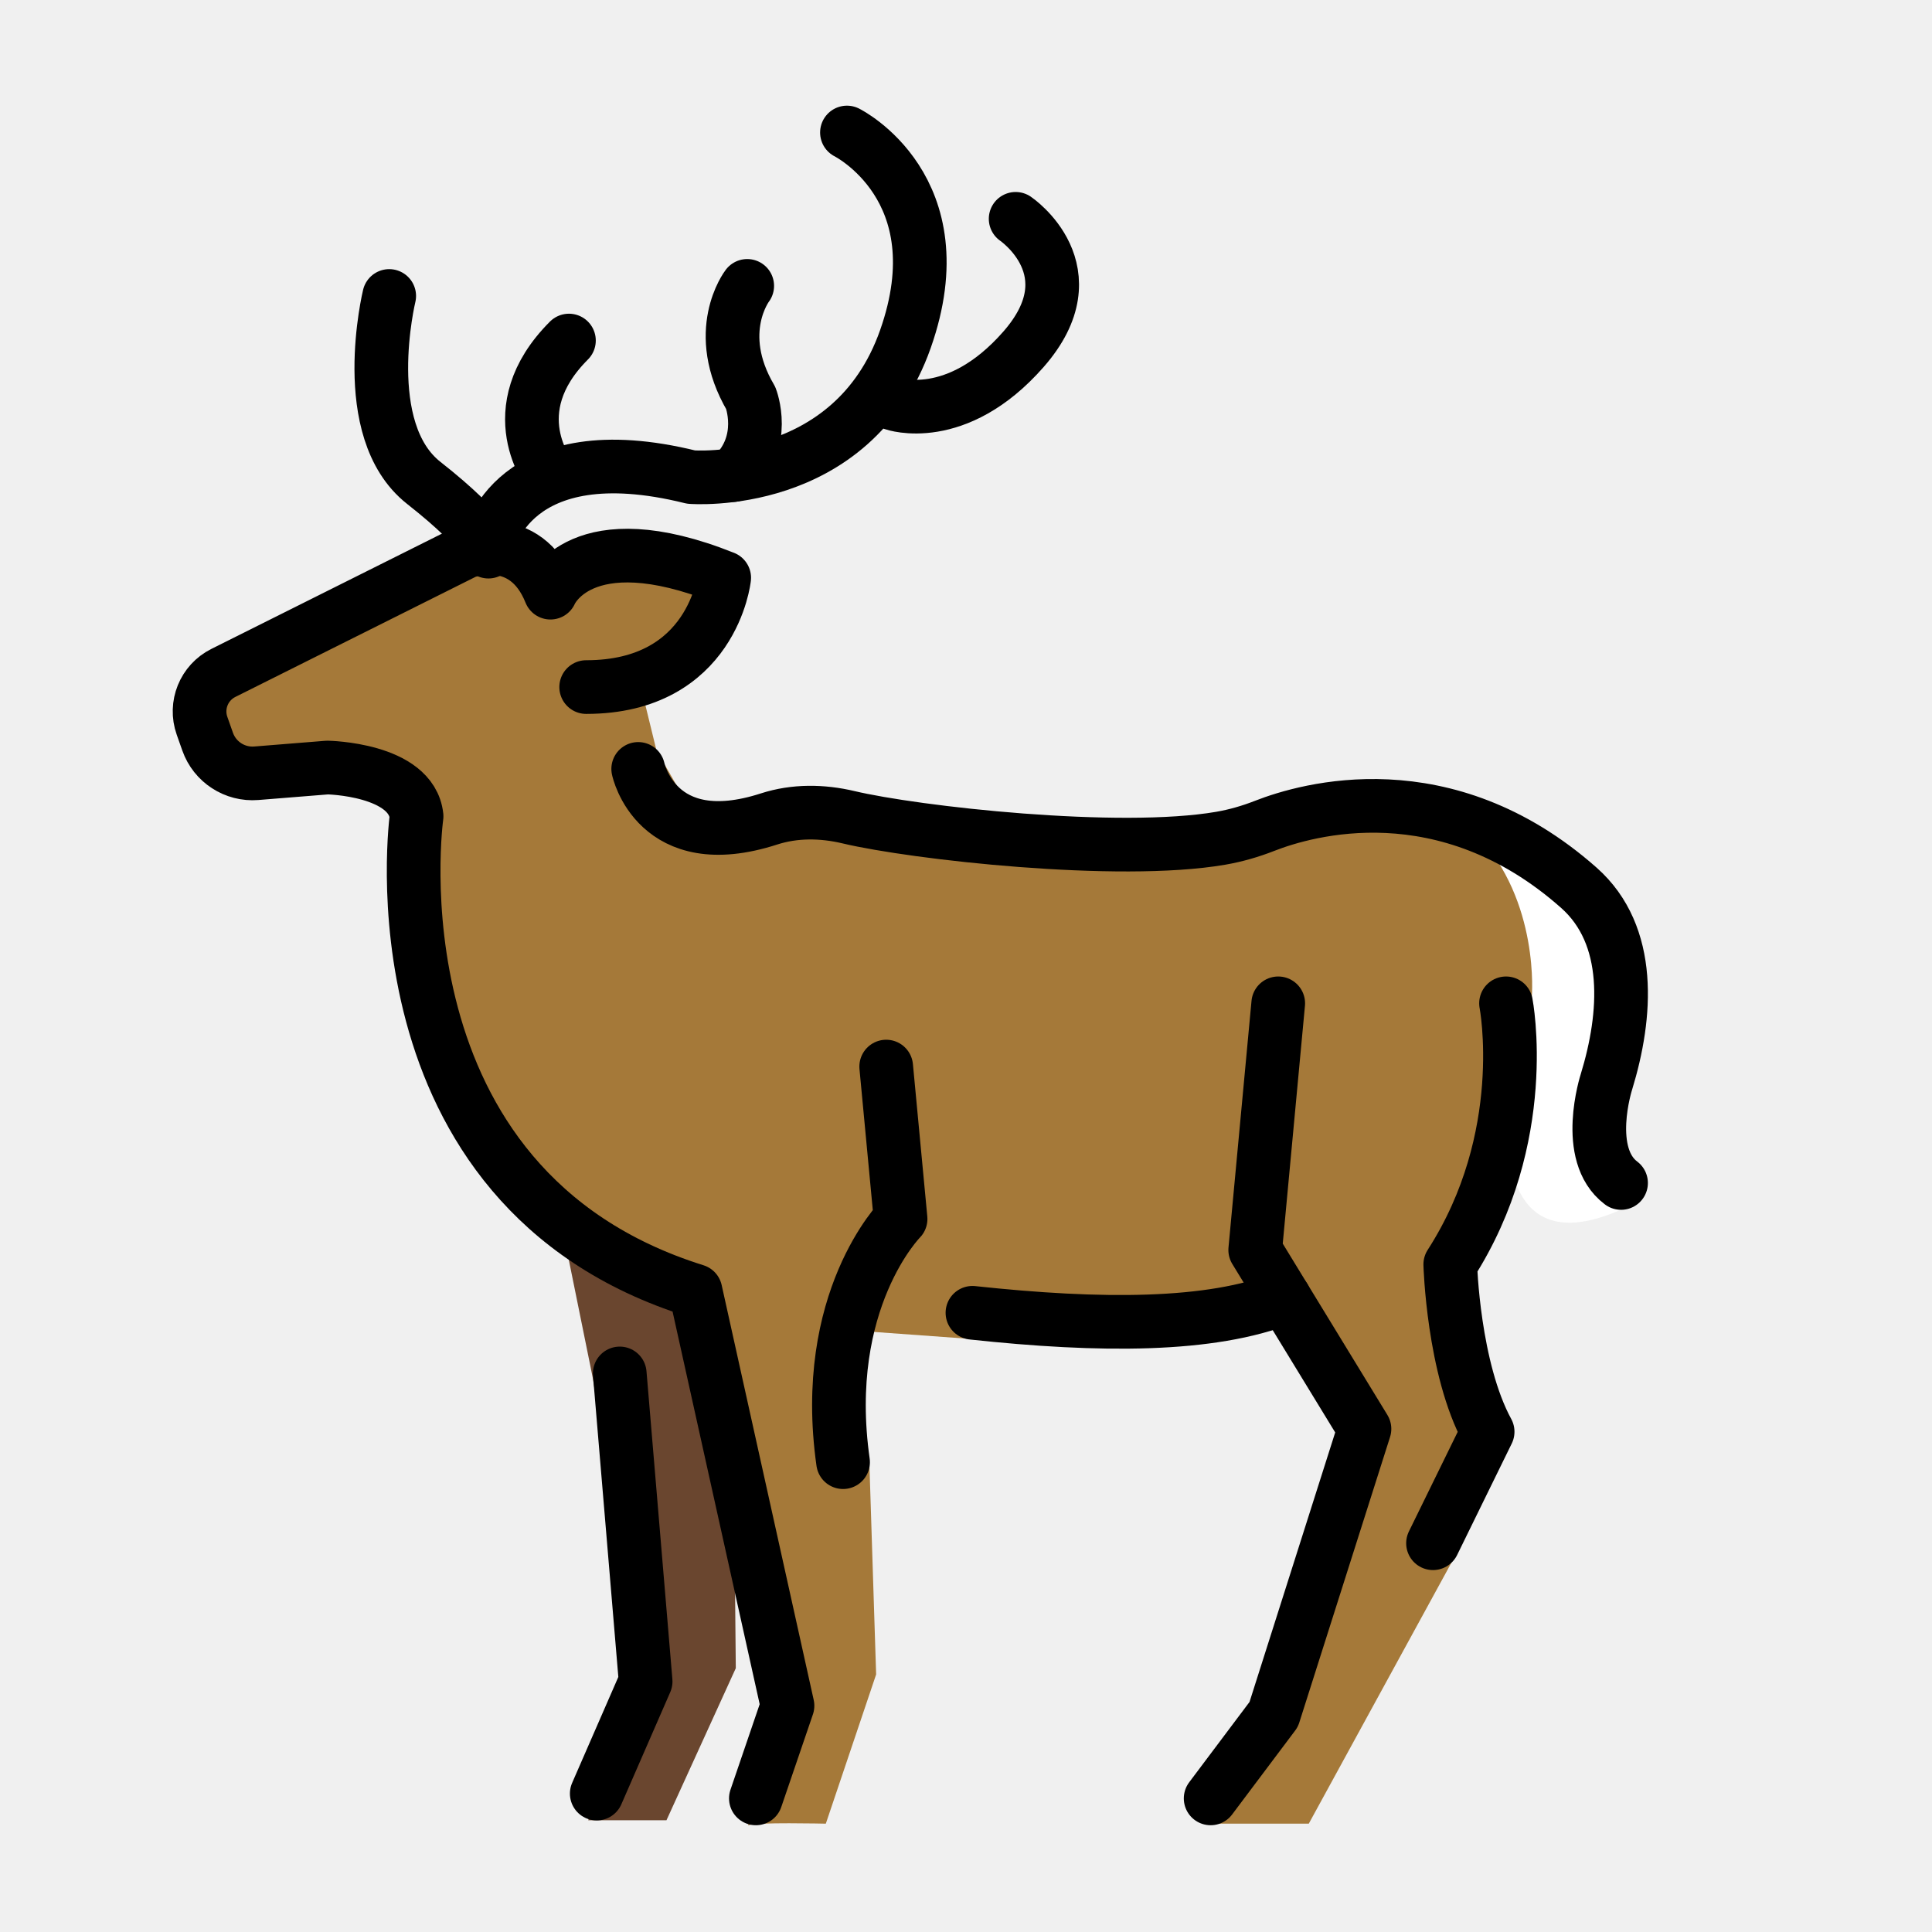
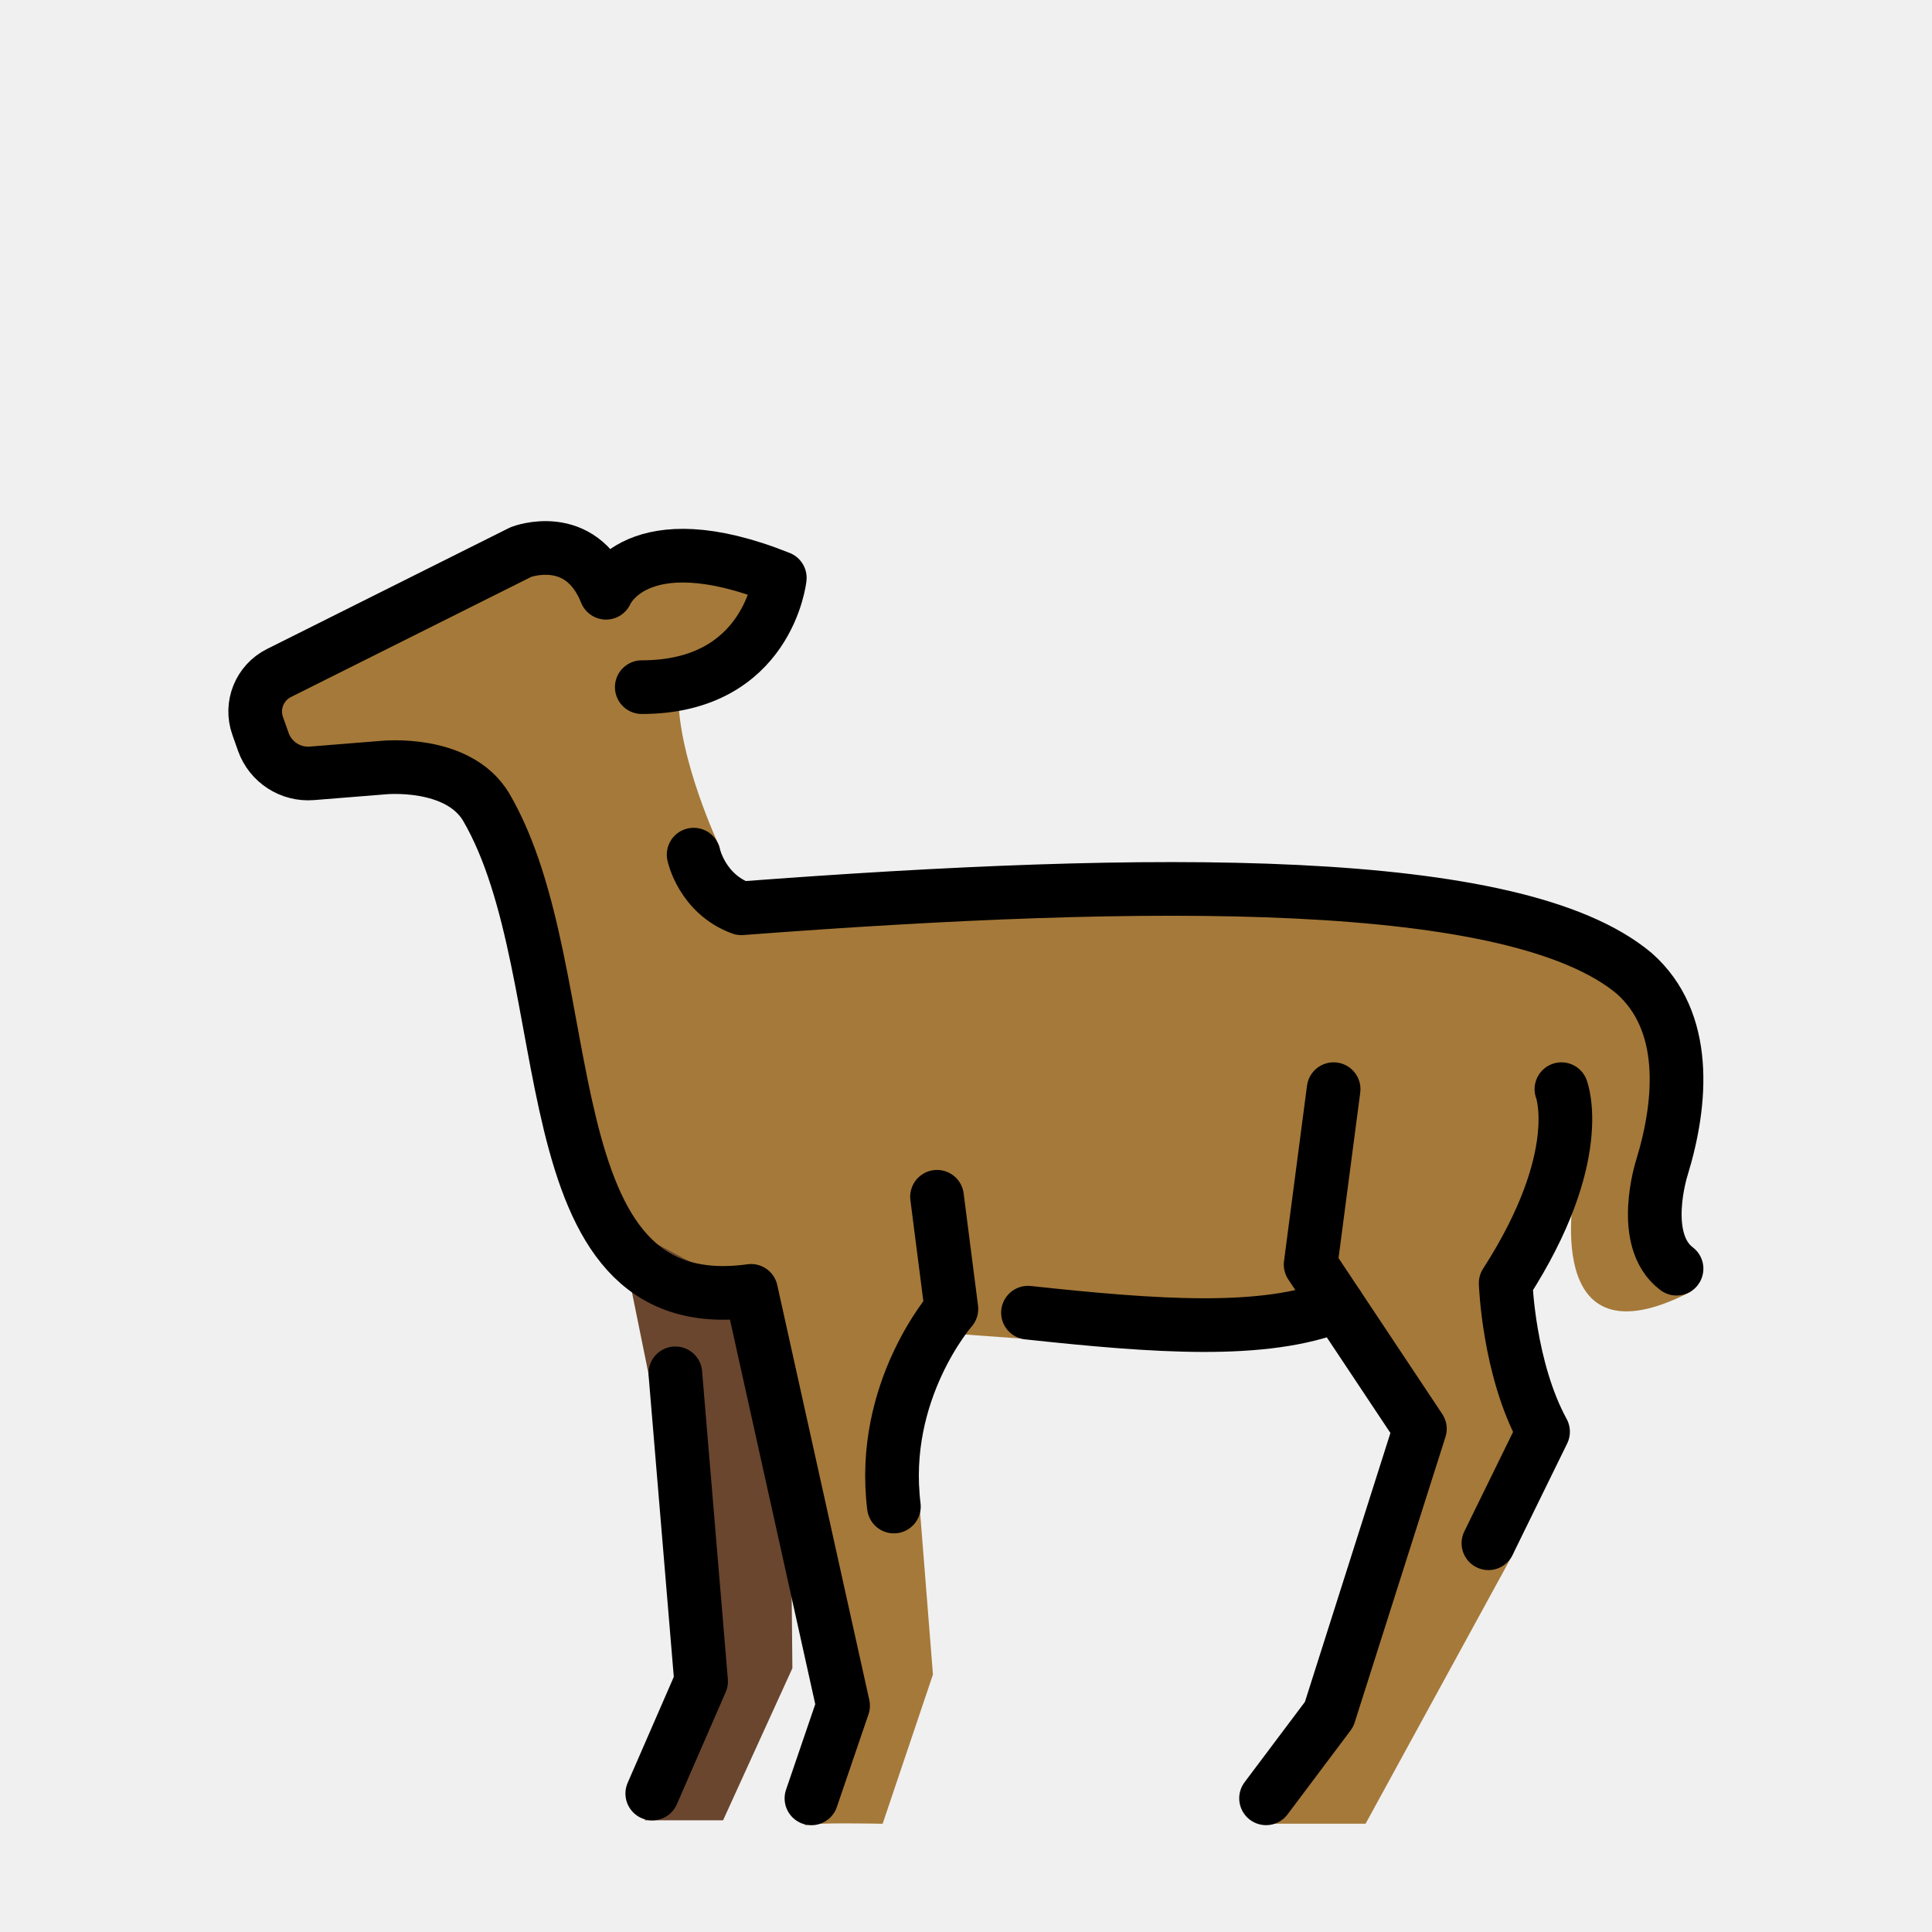
- <svg xmlns="http://www.w3.org/2000/svg" id="emoji" viewBox="0 0 72 72">
+ <svg xmlns="http://www.w3.org/2000/svg" id="emoji" viewBox="0 0 72 72" version="1.1">
  <g id="color">
-     <path fill="#FFFFFF" stroke="none" d="M55.025,31.085l1.229,9.917c0,0-1,6.75,4.667,3.833l-1.667-3.167l1.083-4.583l-0.917-4.167 L55.025,31.085z" />
-     <path fill="#A57939" stroke="none" d="M17.713,20.398l-10.375,5.625l0.625,2.188c0,0,6.625,0.312,7.25,1.688s-2.375,13.812,10.875,18.438 l3.375,15.25c0,0-1.75,4.562-1.562,4.438s2.875-0.062,2.875-0.062l1.875-5.562l-0.25-7.812l-0.5-5l4.312,0.312 l7.25-1.062l4.312-0.188l2.75,4.375l-2.938,10.812l-2.688,4.125h3.875l5.5-10.062l1.25-3.75l-1.75-7.188l3.312-9.812 c0,0,0.312-3.562-2.062-6.062s-13.25,0.5-13.25,0.5L30.213,30.148l-4.312,0.312l-1.438-2.5l-0.688-2.812 c0,0,3-0.125,3.188-3.188c0,0-3.375-2.75-6.5-0.188C20.463,21.773,17.963,19.71,17.713,20.398z" />
-     <polygon fill="#6A462F" stroke="none" points="20.921,45.586 22.088,51.336 23.838,62.419 21.921,67.835 24.838,67.835 27.421,62.169 27.338,53.502 26.088,48.336" />
+     <path fill="#a57939" d="m57.46 34.32 1.229 9.917s-1.358 6.826 4.309 3.909l0.178-0.152-1.487-3.09 1.083-4.583-0.917-4.167z" />
+     <path fill="#a57939" d="m19.82 20.4-10.37 5.625 0.625 2.188s6.392 0.445 7.25 1.688c2.699 3.91 2.994 20.37 10.88 18.44l3.375 15.25s-1.75 4.562-1.562 4.438 2.875-0.062 2.875-0.062l1.875-5.562-0.495-6.248-0.255-6.564 4.312 0.312 7.25-1.062 4.312-0.188 2.75 4.375-2.938 10.81-2.688 4.125h3.875l5.5-10.06 1.25-3.75-1.75-7.188 3.312-6.613s0.312-3.562-2.062-6.062c-7.343-2.515-16.92-0.904-24.81-0.938l-5.079 0.312-0.443-2.125s-1.543-3.265-1.528-5.651c0.457-1.763 3.613-0.861 3.801-3.924 0 0-3.375-2.75-6.5-0.188 0 0-2.5-2.062-2.75-1.375z" />
+     <path fill="#6a462f" d="m23.03 45.59 1.167 5.75 1.75 11.08-1.917 5.417h2.917l2.583-5.667-0.083-8.667-1.25-5.167z" />
  </g>
-   <g id="hair" />
-   <g id="skin" />
-   <g id="skin-shadow" />
  <g id="line">
-     <path fill="none" stroke="#000000" stroke-linecap="round" stroke-linejoin="round" stroke-miterlimit="10" stroke-width="2" d="M28.169,67.021l1.179-3.453L25.918,48.107c-12.323-3.858-10.393-17.686-10.393-17.686 c-0.192-1.766-3.324-1.817-3.324-1.817l-2.65,0.213c-0.8,0.064-1.544-0.418-1.812-1.175l-0.21-0.595 c-0.27-0.763,0.071-1.607,0.795-1.969l9.021-4.51c0,0,2.217-0.856,3.168,1.519c0,0,1.118-2.697,6.476-0.554 c0,0-0.429,4.072-5.144,4.072" />
-     <path fill="none" stroke="#000000" stroke-linecap="round" stroke-linejoin="round" stroke-miterlimit="10" stroke-width="2" d="M33.026,39.748l0.536,5.679c0,0-3.001,3.019-2.143,9.064" />
-     <polyline fill="none" stroke="#000000" stroke-linecap="round" stroke-linejoin="round" stroke-miterlimit="10" stroke-width="2" points="23.096,51.184 24.061,62.663 22.239,66.842" />
-     <path fill="none" stroke="#000000" stroke-linecap="round" stroke-linejoin="round" stroke-miterlimit="10" stroke-width="2" d="M23.784,28.655c0,0,0.671,3.227,4.877,1.865c0.955-0.309,1.984-0.296,2.961-0.064 c2.454,0.584,10.06,1.441,13.873,0.783c0.561-0.097,1.107-0.255,1.637-0.463c1.559-0.611,6.717-2.108,11.707,2.308 c2.003,1.773,1.788,4.751,1.03,7.228C59.858,40.346,59,43.023,60.412,44.086" />
-     <polyline fill="none" stroke="#000000" stroke-linecap="round" stroke-linejoin="round" stroke-miterlimit="10" stroke-width="2" points="47.636,37.391 46.778,46.584 50.85,53.251 47.468,63.891 45.117,67.021" />
-     <path fill="none" stroke="#000000" stroke-linecap="round" stroke-linejoin="round" stroke-miterlimit="10" stroke-width="2" d="M56.125,37.391c0,0,0.972,4.995-2.078,9.729c0,0,0.107,3.88,1.393,6.237l-2.036,4.155" />
-     <path fill="none" stroke="#000000" stroke-linecap="round" stroke-linejoin="round" stroke-miterlimit="10" stroke-width="2" d="M18.203,20.245c0,0,0.857-4.126,7.555-2.465c0,0,6.001,0.482,7.984-5.144s-2.179-7.698-2.179-7.698" />
-     <path fill="none" stroke="#000000" stroke-linecap="round" stroke-linejoin="round" stroke-miterlimit="10" stroke-width="2" d="M37.85,8.155c0,0,2.862,1.934,0.29,4.865c-2.501,2.851-4.849,2.023-4.849,2.023" />
-     <path fill="none" stroke="#000000" stroke-linecap="round" stroke-linejoin="round" stroke-miterlimit="10" stroke-width="2" d="M14.505,11.03c0,0-1.215,4.996,1.286,6.965s2.411,2.563,2.411,2.563" />
-     <path fill="none" stroke="#000000" stroke-linecap="round" stroke-linejoin="round" stroke-miterlimit="10" stroke-width="2" d="M27.847,10.654c0,0-1.316,1.711,0.131,4.18c0,0,0.638,1.617-0.657,2.871" />
-     <path fill="none" stroke="#000000" stroke-linecap="round" stroke-linejoin="round" stroke-miterlimit="10" stroke-width="2" d="M20.506,17.706c0,0-1.929-2.39,0.697-5.015" />
-     <path fill="none" stroke="#000000" stroke-linecap="round" stroke-linejoin="round" stroke-miterlimit="10" stroke-width="2" d="M36.24,48.924c4.753,0.511,8.886,0.529,11.624-0.562" />
+     <path fill="none" stroke="#000" stroke-linecap="round" stroke-linejoin="round" stroke-miterlimit="10" stroke-width="2" d="m30.24 67.02 1.179-3.453-3.429-15.46c-8.506 1.177-6.194-11.73-9.872-18.03-1.055-1.766-3.844-1.47-3.844-1.47l-2.65 0.213c-0.8 0.064-1.544-0.418-1.812-1.175l-0.21-0.595c-0.27-0.763 0.071-1.607 0.795-1.969l9.02-4.51s2.217-0.856 3.168 1.519c0 0 1.118-2.698 6.476-0.554 0 0-0.429 4.072-5.144 4.072" />
+     <path fill="none" stroke="#000" stroke-linecap="round" stroke-linejoin="round" stroke-miterlimit="10" stroke-width="2" d="m34.92 44.6 0.536 4.18s-2.677 3.045-2.143 7.364" />
+     <polyline transform="translate(2.068)" fill="none" stroke="#000" stroke-linecap="round" stroke-linejoin="round" stroke-miterlimit="10" stroke-width="2" points="23.1 51.18 24.06 62.66 22.24 66.84" />
+     <path fill="none" stroke="#000" stroke-linecap="round" stroke-linejoin="round" stroke-miterlimit="10" stroke-width="2" d="m25.85 31.85s0.303 1.456 1.776 1.999c15.26-1.156 28.85-1.296 33.28 2.43 2.003 1.773 1.788 4.751 1.03 7.228-0.01 0.034-0.868 2.71 0.544 3.773" />
+     <path fill="none" stroke="#000" stroke-linecap="round" stroke-linejoin="round" stroke-miterlimit="10" stroke-width="2" d="m49.7 40.59-0.857 6.537 4.072 6.122-3.383 10.64-2.35 3.129" />
+     <path fill="none" stroke="#000" stroke-linecap="round" stroke-linejoin="round" stroke-miterlimit="10" stroke-width="2" d="m58.19 40.59s0.972 2.495-2.078 7.229c0 0 0.107 3.18 1.393 5.538l-2.036 4.155" />
+     <path fill="none" stroke="#000" stroke-linecap="round" stroke-linejoin="round" stroke-miterlimit="10" stroke-width="2" d="m38.31 48.92c4.753 0.511 8.797 0.815 11.54-0.276" />
  </g>
</svg>
